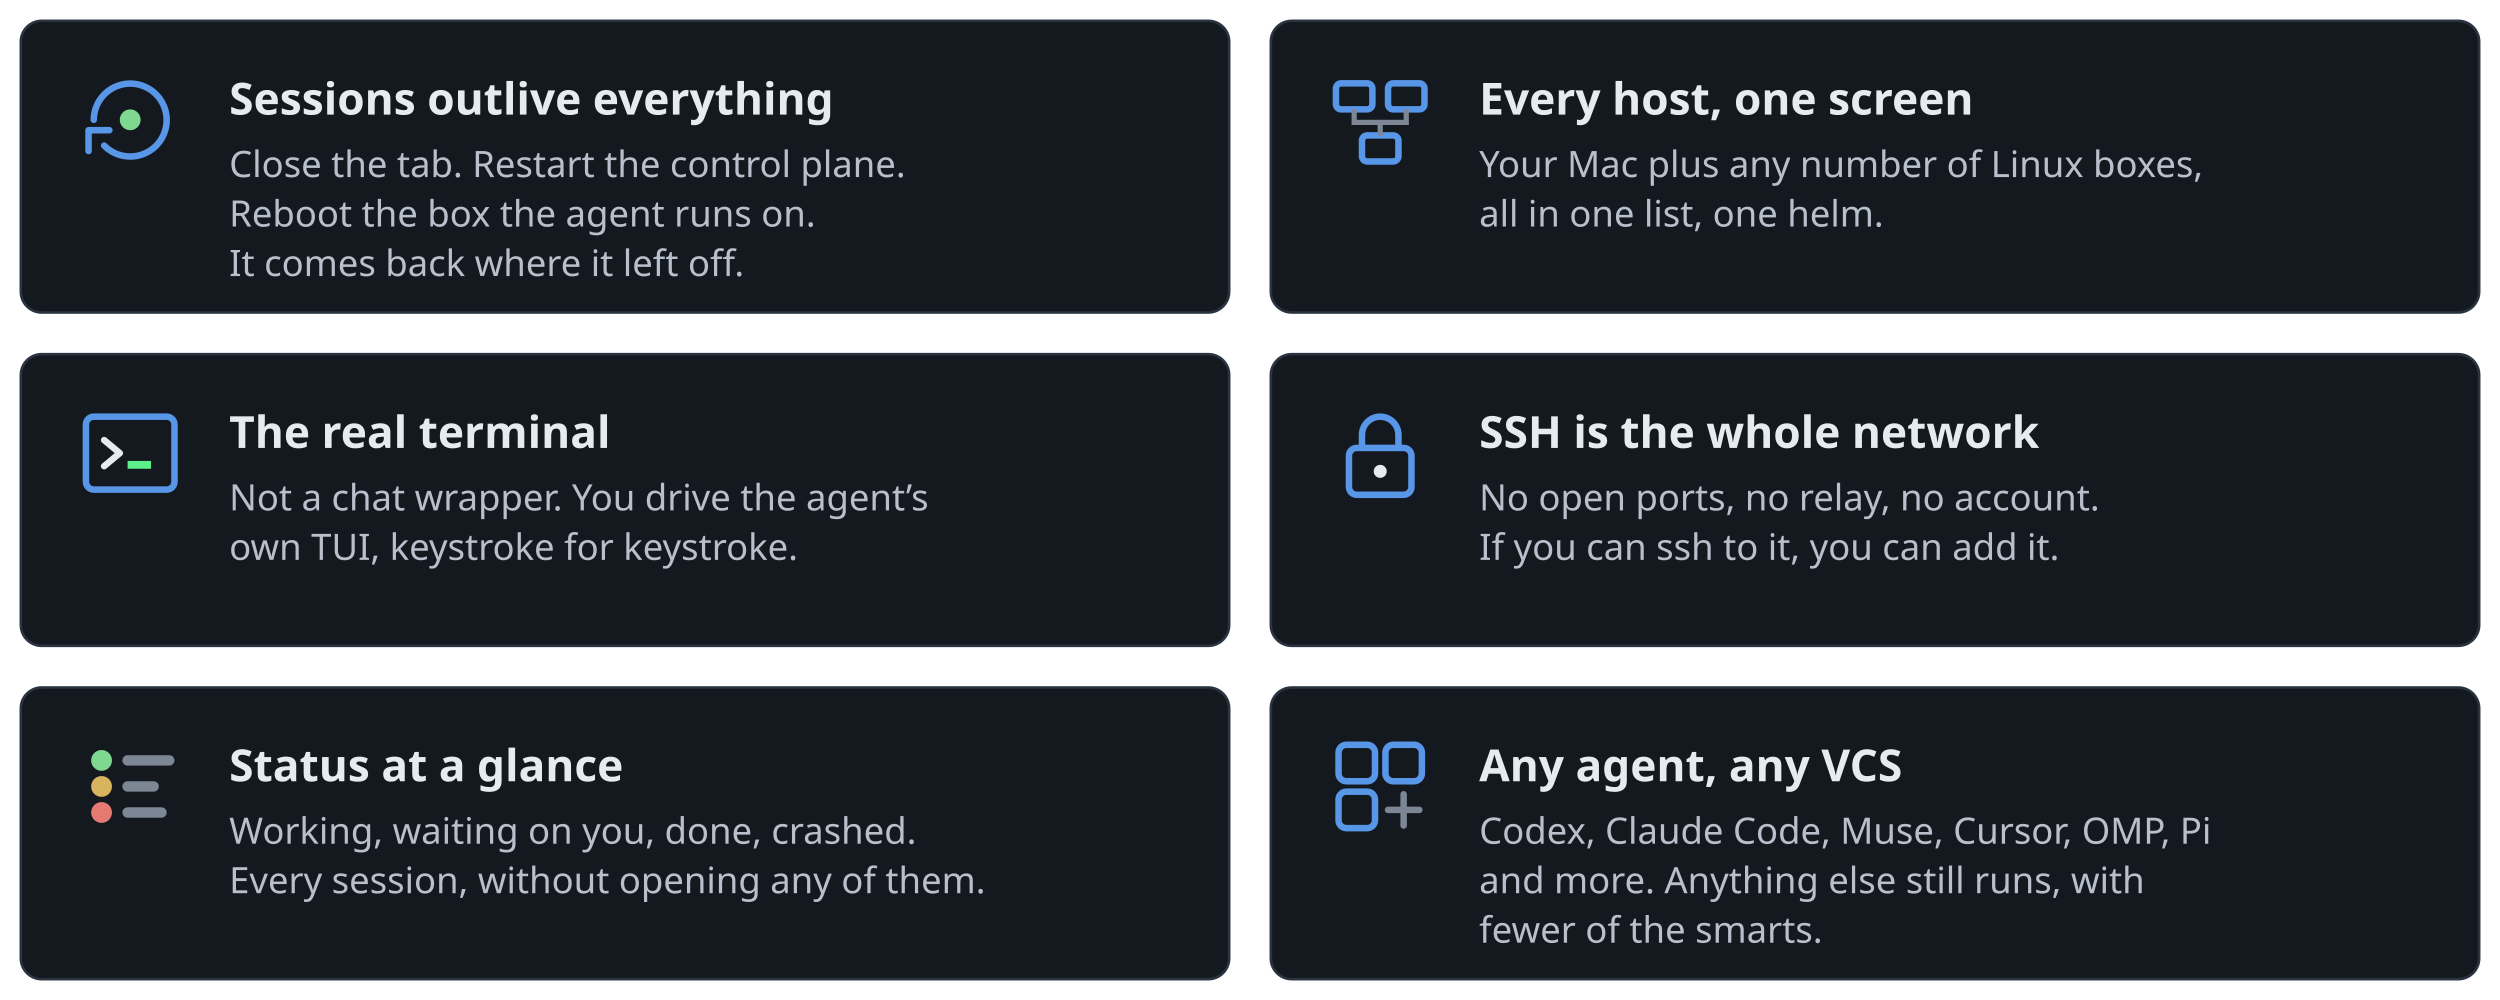
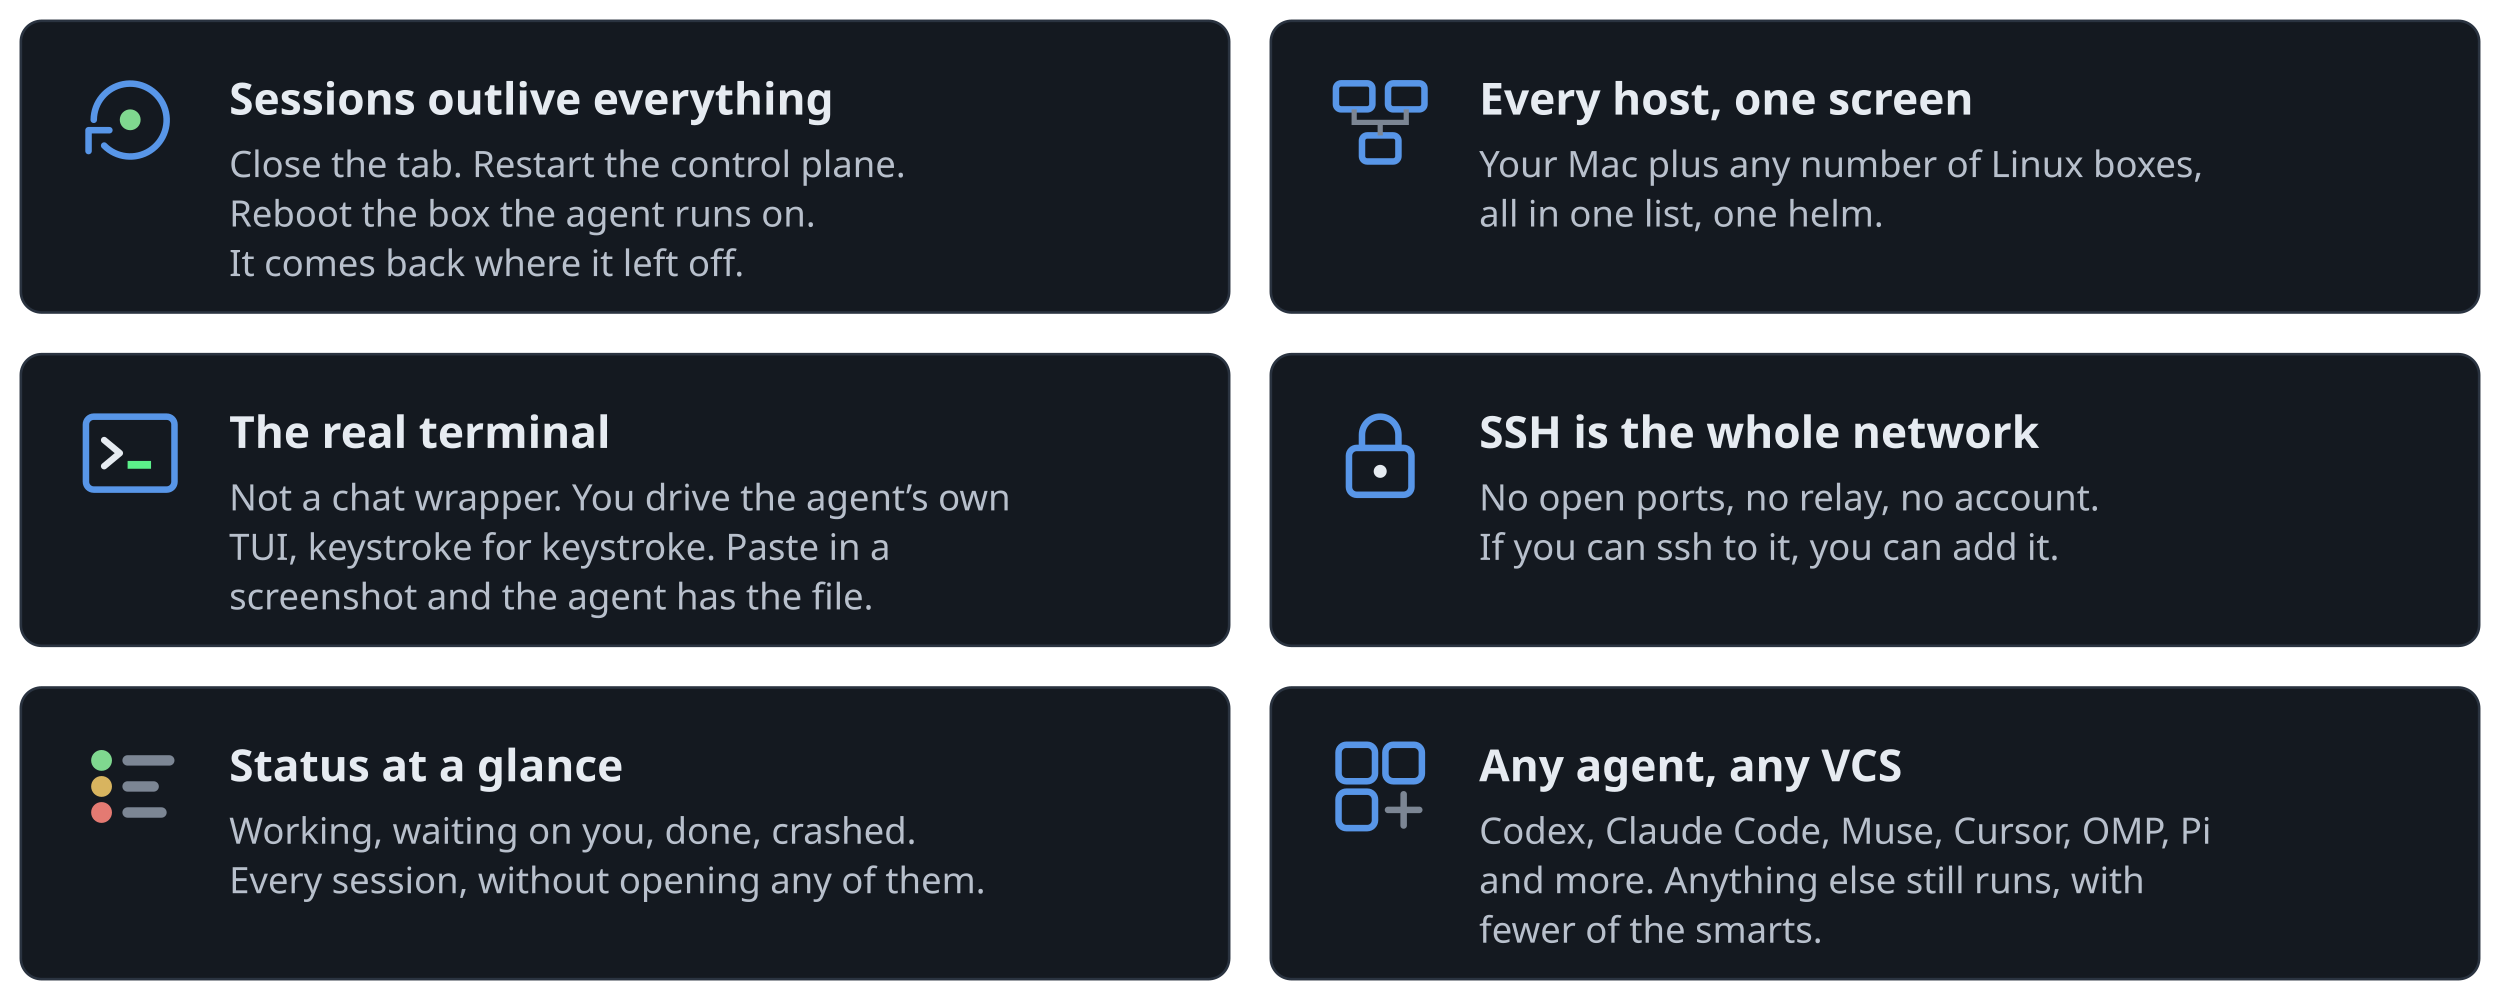
<svg xmlns="http://www.w3.org/2000/svg" viewBox="0 0 960 384" width="960" role="img" aria-label="What Farhelm gives you: durable sessions, every host on one screen, the real terminal, SSH as the only network, status at a glance, any agent">
  <g transform="translate(0 0)">
    <rect x="8" y="8" width="464" height="112" rx="8" fill="#141920" stroke="#2a3340" />
    <g transform="translate(30 26)">
      <path d="M6 20a14 14 0 1 1 4 9.9" fill="none" stroke="#5896e8" stroke-width="2.5" stroke-linecap="round" />
      <path d="M4 32v-8h8" fill="none" stroke="#5896e8" stroke-width="2.5" stroke-linecap="round" stroke-linejoin="round" />
      <circle cx="20" cy="20" r="4" fill="#7fd88f" />
    </g>
    <text x="88" y="44" font-family="-apple-system, BlinkMacSystemFont, 'Segoe UI', 'Noto Sans', Helvetica, Arial, sans-serif" font-size="17" font-weight="600" fill="#e6ebf1">Sessions outlive everything</text>
    <text font-family="-apple-system, BlinkMacSystemFont, 'Segoe UI', 'Noto Sans', Helvetica, Arial, sans-serif" font-size="14" fill="#b8c0cc">
      <tspan x="88" y="68">Close the tab. Restart the control plane.</tspan>
      <tspan x="88" y="87">Reboot the box the agent runs on.</tspan>
      <tspan x="88" y="106">It comes back where it left off.</tspan>
    </text>
  </g>
  <g transform="translate(480 0)">
    <rect x="8" y="8" width="464" height="112" rx="8" fill="#141920" stroke="#2a3340" />
    <g transform="translate(30 26)">
      <rect x="3" y="6" width="14" height="10" rx="2" fill="none" stroke="#5896e8" stroke-width="2.5" />
      <rect x="23" y="6" width="14" height="10" rx="2" fill="none" stroke="#5896e8" stroke-width="2.5" />
      <rect x="13" y="26" width="14" height="10" rx="2" fill="none" stroke="#5896e8" stroke-width="2.5" />
      <path d="M10 16v5h20v-5M20 21v5" fill="none" stroke="#7c8694" stroke-width="2" />
    </g>
    <text x="88" y="44" font-family="-apple-system, BlinkMacSystemFont, 'Segoe UI', 'Noto Sans', Helvetica, Arial, sans-serif" font-size="17" font-weight="600" fill="#e6ebf1">Every host, one screen</text>
    <text font-family="-apple-system, BlinkMacSystemFont, 'Segoe UI', 'Noto Sans', Helvetica, Arial, sans-serif" font-size="14" fill="#b8c0cc">
      <tspan x="88" y="68">Your Mac plus any number of Linux boxes,</tspan>
      <tspan x="88" y="87">all in one list, one helm.</tspan>
    </text>
  </g>
  <g transform="translate(0 128)">
    <rect x="8" y="8" width="464" height="112" rx="8" fill="#141920" stroke="#2a3340" />
    <g transform="translate(30 26)">
      <rect x="3" y="6" width="34" height="28" rx="3" fill="none" stroke="#5896e8" stroke-width="2.5" />
      <path d="M10 15l6 5-6 5" fill="none" stroke="#e6ebf1" stroke-width="2.5" stroke-linecap="round" stroke-linejoin="round" />
      <rect x="19" y="23" width="9" height="3" fill="#5CF08A" />
    </g>
    <text x="88" y="44" font-family="-apple-system, BlinkMacSystemFont, 'Segoe UI', 'Noto Sans', Helvetica, Arial, sans-serif" font-size="17" font-weight="600" fill="#e6ebf1">The real terminal</text>
    <text font-family="-apple-system, BlinkMacSystemFont, 'Segoe UI', 'Noto Sans', Helvetica, Arial, sans-serif" font-size="14" fill="#b8c0cc">
-       <tspan x="88" y="68">Not a chat wrapper. You drive the agent’s</tspan>
-       <tspan x="88" y="87">own TUI, keystroke for keystroke.</tspan>
+       <tspan x="88" y="68">Not a chat wrapper. You drive the agent’s own</tspan>
+       <tspan x="88" y="87">TUI, keystroke for keystroke. Paste in a</tspan>
+       <tspan x="88" y="106">screenshot and the agent has the file.</tspan>
    </text>
  </g>
  <g transform="translate(480 128)">
    <rect x="8" y="8" width="464" height="112" rx="8" fill="#141920" stroke="#2a3340" />
    <g transform="translate(30 26)">
      <rect x="8" y="18" width="24" height="18" rx="3" fill="none" stroke="#5896e8" stroke-width="2.5" />
      <path d="M13 18v-5a7 7 0 0 1 14 0v5" fill="none" stroke="#5896e8" stroke-width="2.5" />
      <circle cx="20" cy="27" r="2.5" fill="#e6ebf1" />
    </g>
    <text x="88" y="44" font-family="-apple-system, BlinkMacSystemFont, 'Segoe UI', 'Noto Sans', Helvetica, Arial, sans-serif" font-size="17" font-weight="600" fill="#e6ebf1">SSH is the whole network</text>
    <text font-family="-apple-system, BlinkMacSystemFont, 'Segoe UI', 'Noto Sans', Helvetica, Arial, sans-serif" font-size="14" fill="#b8c0cc">
      <tspan x="88" y="68">No open ports, no relay, no account.</tspan>
      <tspan x="88" y="87">If you can ssh to it, you can add it.</tspan>
    </text>
  </g>
  <g transform="translate(0 256)">
    <rect x="8" y="8" width="464" height="112" rx="8" fill="#141920" stroke="#2a3340" />
    <g transform="translate(30 26)">
      <circle cx="9" cy="10" r="4" fill="#7fd88f" />
      <rect x="17" y="8" width="20" height="4" rx="2" fill="#7c8694" />
      <circle cx="9" cy="20" r="4" fill="#d8b45f" />
      <rect x="17" y="18" width="14" height="4" rx="2" fill="#7c8694" />
      <circle cx="9" cy="30" r="4" fill="#e47a72" />
      <rect x="17" y="28" width="17" height="4" rx="2" fill="#7c8694" />
    </g>
    <text x="88" y="44" font-family="-apple-system, BlinkMacSystemFont, 'Segoe UI', 'Noto Sans', Helvetica, Arial, sans-serif" font-size="17" font-weight="600" fill="#e6ebf1">Status at a glance</text>
    <text font-family="-apple-system, BlinkMacSystemFont, 'Segoe UI', 'Noto Sans', Helvetica, Arial, sans-serif" font-size="14" fill="#b8c0cc">
      <tspan x="88" y="68">Working, waiting on you, done, crashed.</tspan>
      <tspan x="88" y="87">Every session, without opening any of them.</tspan>
    </text>
  </g>
  <g transform="translate(480 256)">
    <rect x="8" y="8" width="464" height="112" rx="8" fill="#141920" stroke="#2a3340" />
    <g transform="translate(30 26)">
      <rect x="4" y="4" width="14" height="14" rx="3" fill="none" stroke="#5896e8" stroke-width="2.5" />
      <rect x="22" y="4" width="14" height="14" rx="3" fill="none" stroke="#5896e8" stroke-width="2.5" />
      <rect x="4" y="22" width="14" height="14" rx="3" fill="none" stroke="#5896e8" stroke-width="2.5" />
      <path d="M29 23v12M23 29h12" fill="none" stroke="#7c8694" stroke-width="2.5" stroke-linecap="round" />
    </g>
    <text x="88" y="44" font-family="-apple-system, BlinkMacSystemFont, 'Segoe UI', 'Noto Sans', Helvetica, Arial, sans-serif" font-size="17" font-weight="600" fill="#e6ebf1">Any agent, any VCS</text>
    <text font-family="-apple-system, BlinkMacSystemFont, 'Segoe UI', 'Noto Sans', Helvetica, Arial, sans-serif" font-size="14" fill="#b8c0cc">
      <tspan x="88" y="68">Codex, Claude Code, Muse, Cursor, OMP, Pi</tspan>
      <tspan x="88" y="87">and more. Anything else still runs, with</tspan>
      <tspan x="88" y="106">fewer of the smarts.</tspan>
    </text>
  </g>
</svg>
